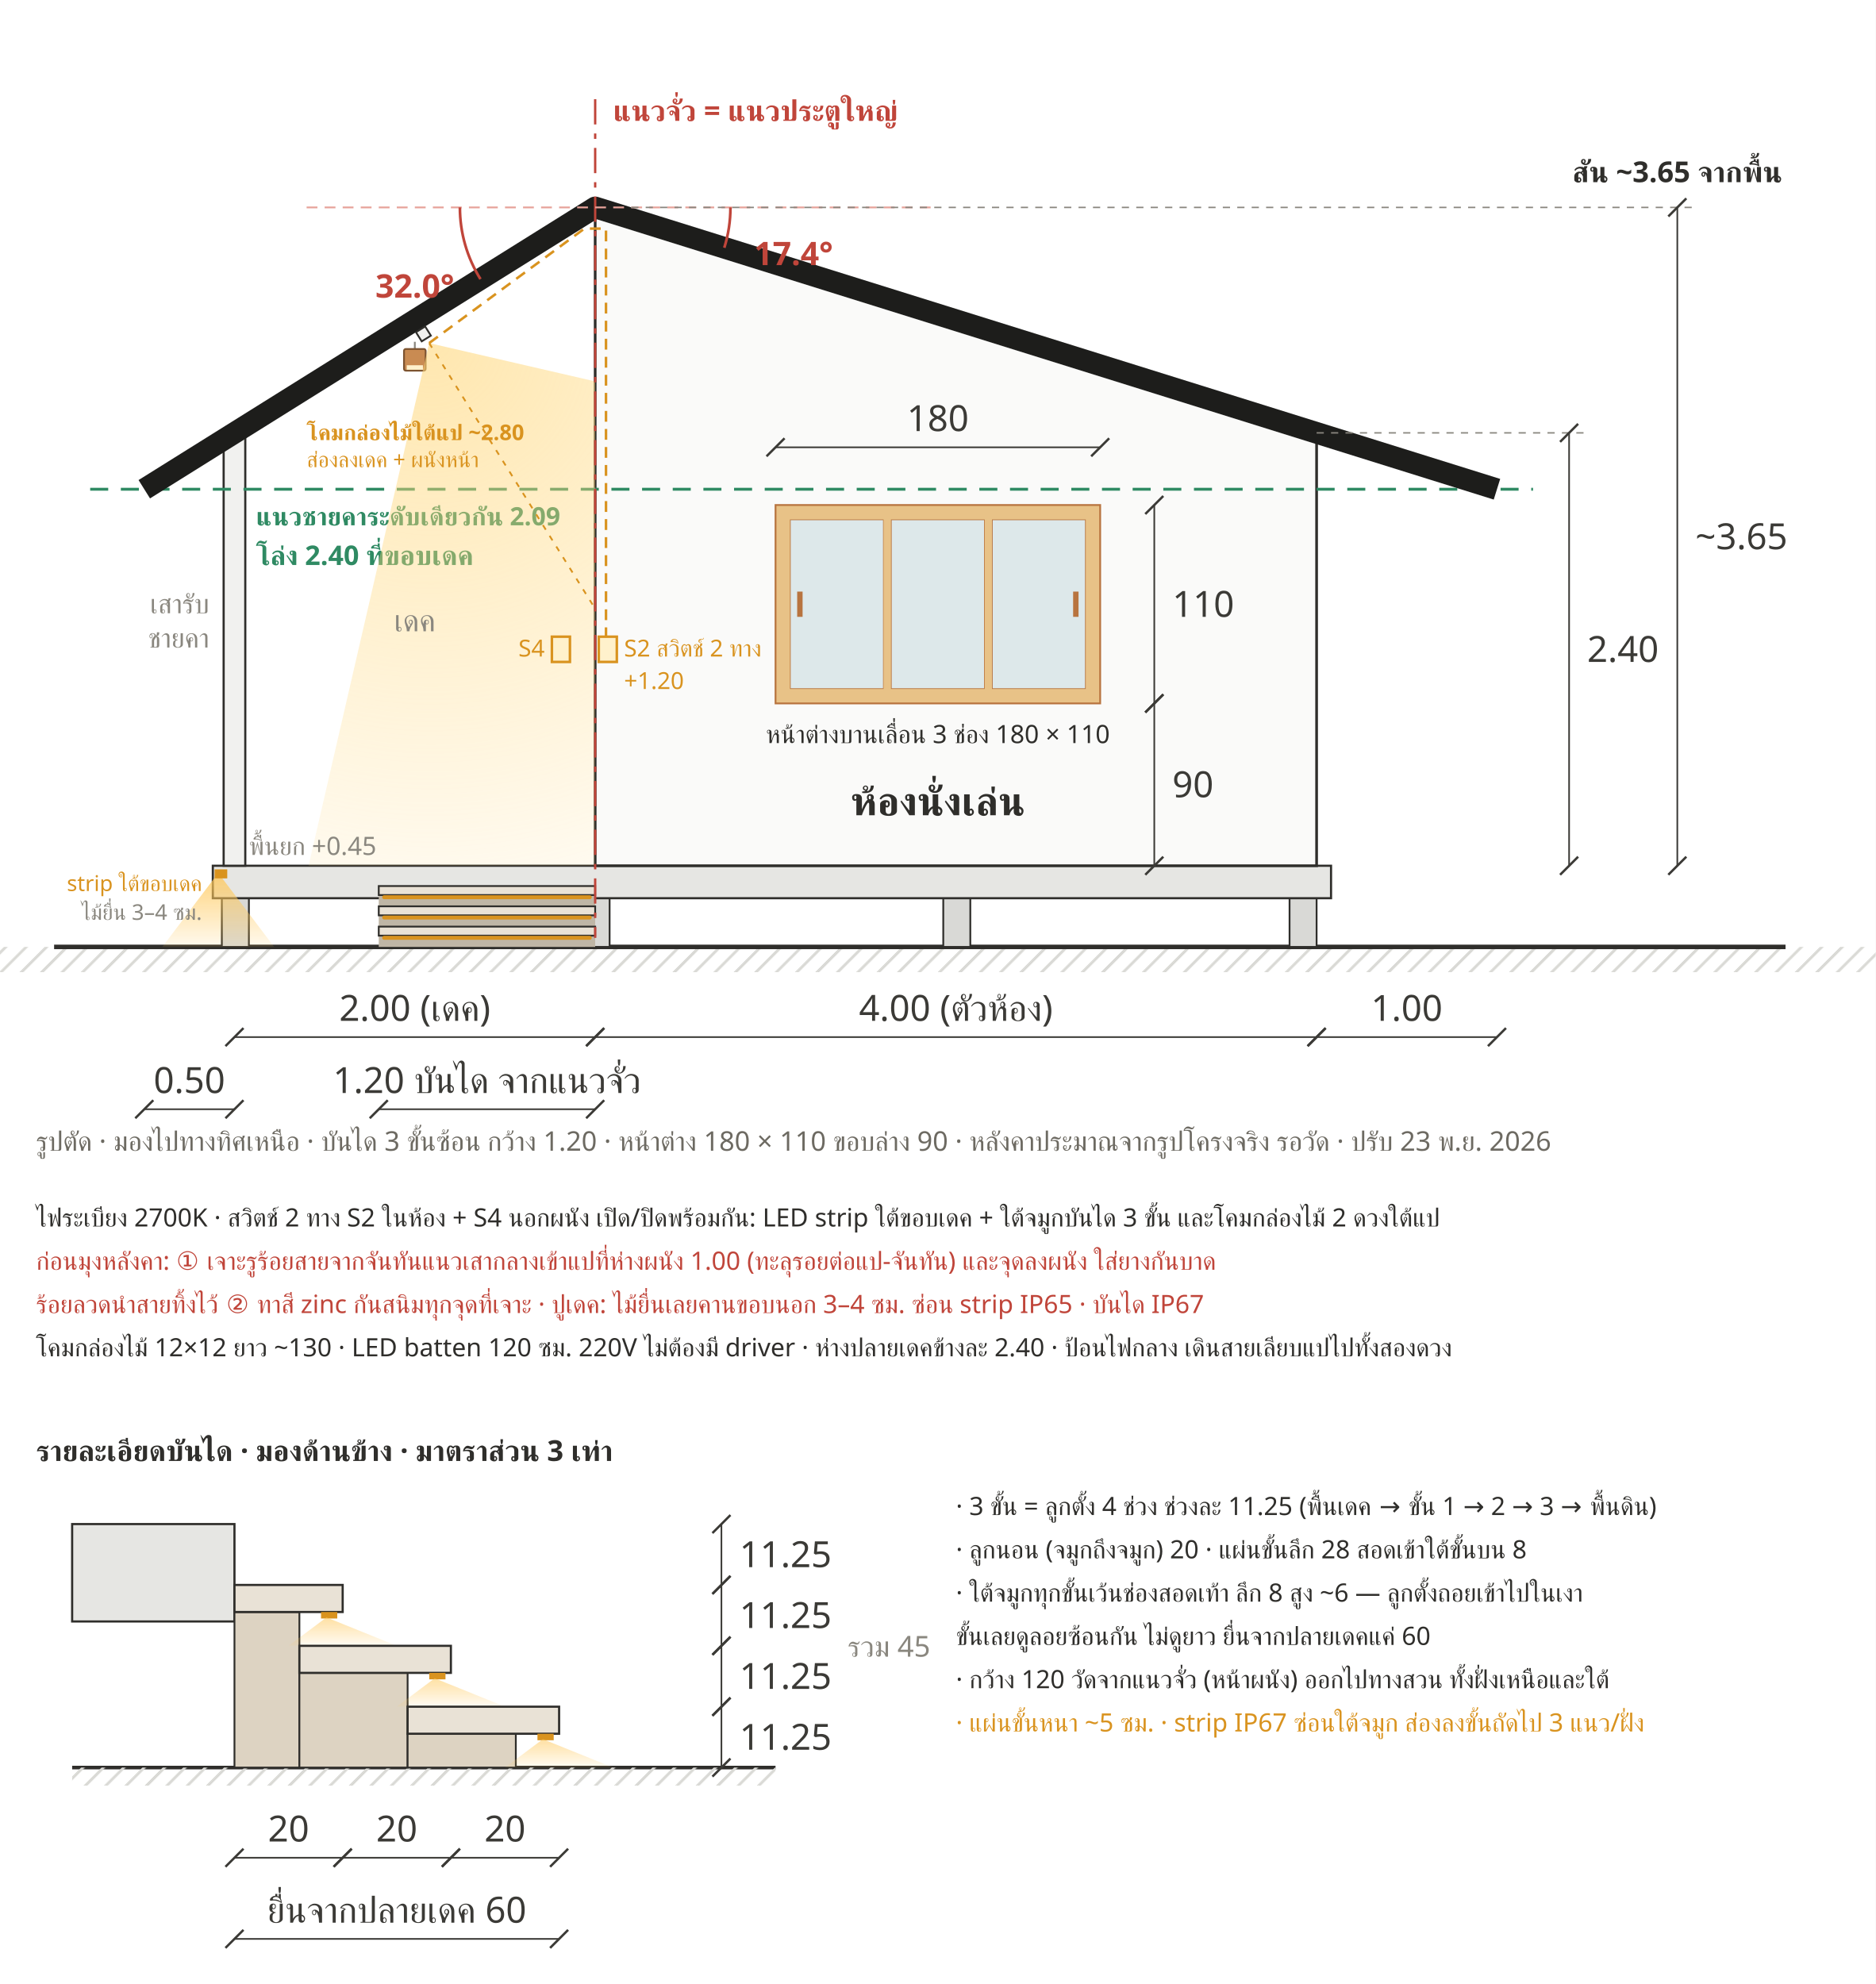
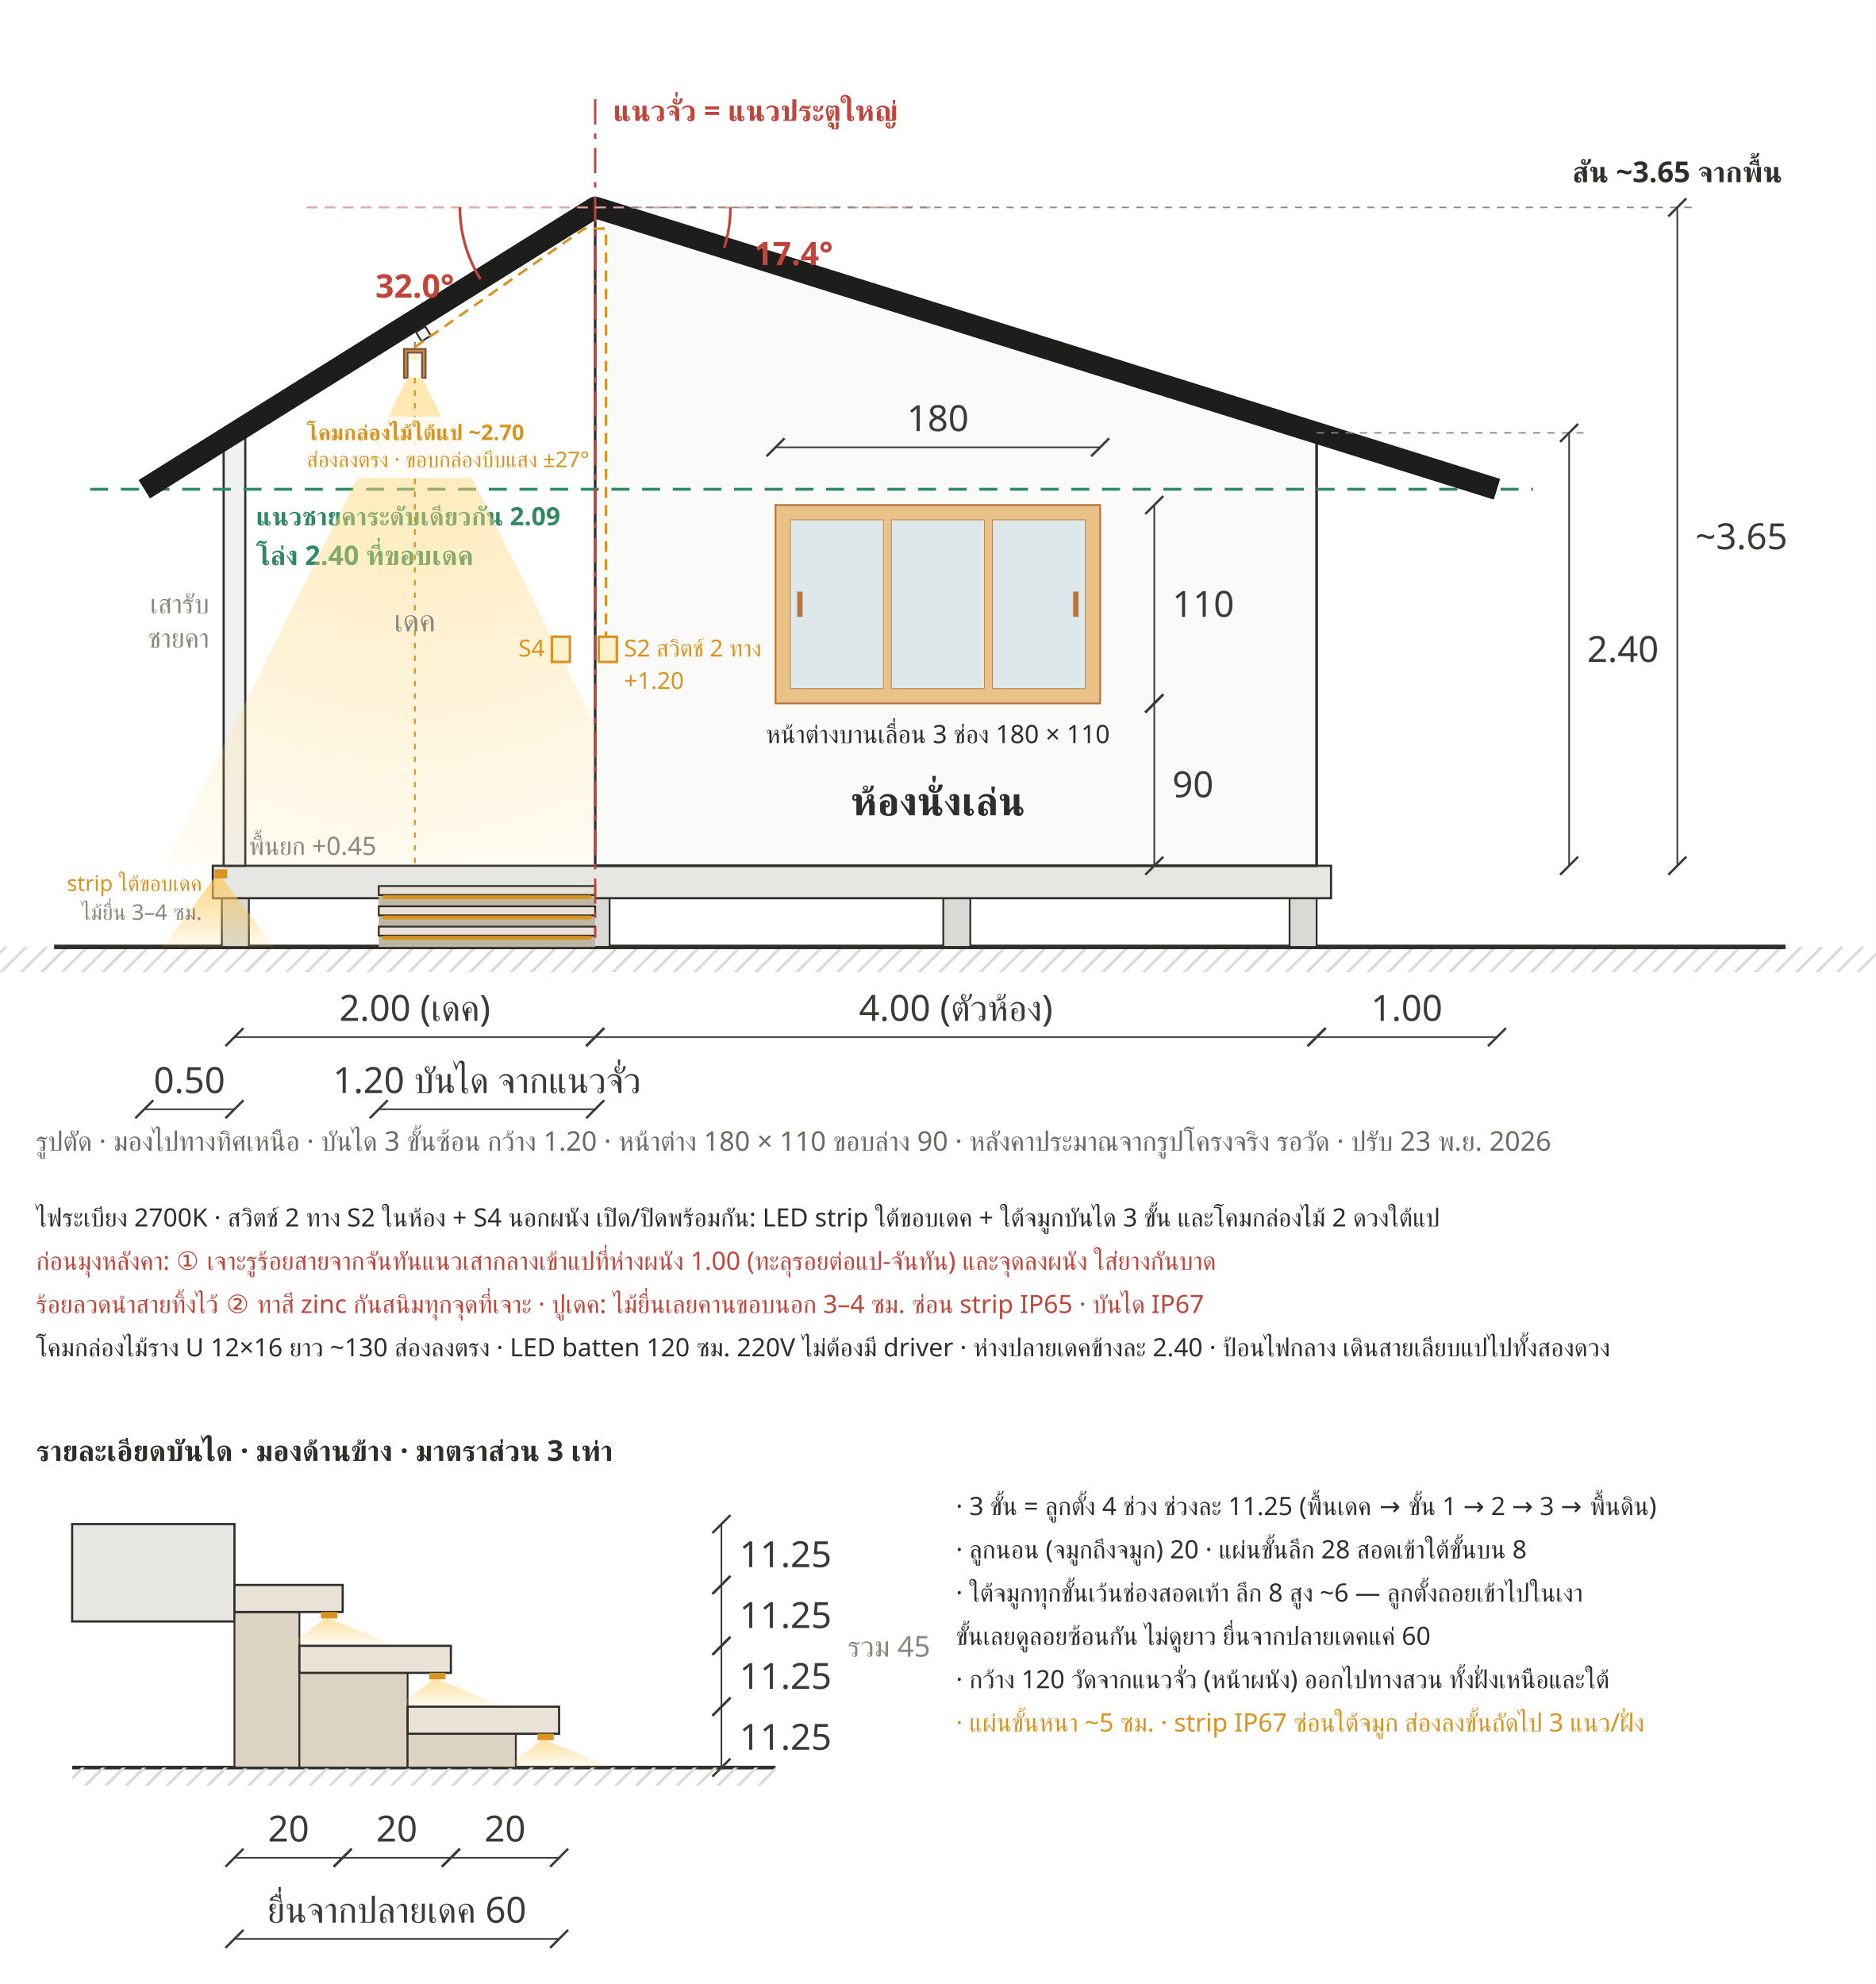
<svg xmlns="http://www.w3.org/2000/svg" viewBox="-330 -480 1040 1100" width="1040" height="1100" font-family="Leelawadee UI, Tahoma, sans-serif">
  <defs>
-     <radialGradient id="beam" gradientUnits="userSpaceOnUse" cx="-91" cy="-290.5" r="340">
+     <radialGradient id="beam" gradientUnits="userSpaceOnUse" cx="-100" cy="-270.5" r="300">
      <stop offset="0" stop-color="#ffd77a" stop-opacity="0.6" />
      <stop offset="1" stop-color="#ffd77a" stop-opacity="0.06" />
    </radialGradient>
    <linearGradient id="wash" x1="0" y1="0" x2="0" y2="1">
      <stop offset="0" stop-color="#ffc85a" stop-opacity="0.8" />
      <stop offset="1" stop-color="#ffc85a" stop-opacity="0.1" />
    </linearGradient>
    <pattern id="ground" width="8" height="8" patternUnits="userSpaceOnUse" patternTransform="rotate(45)">
      <line x1="0" y1="0" x2="0" y2="8" stroke="#d4d4d0" stroke-width="3" />
    </pattern>
  </defs>
  <rect x="-330" y="-480" width="1040" height="1100" fill="#ffffff" />
  <rect x="-330" y="45" width="1040" height="14" fill="url(#ground)" />
  <line x1="-300" y1="45" x2="660" y2="45" stroke="#2f2e2b" stroke-width="2.5" />
  <rect x="-207" y="18" width="15" height="27" fill="#d9d9d6" stroke="#2f2e2b" stroke-width="1" />
  <rect x="-7" y="18" width="15" height="27" fill="#d9d9d6" stroke="#2f2e2b" stroke-width="1" />
  <rect x="193" y="18" width="15" height="27" fill="#d9d9d6" stroke="#2f2e2b" stroke-width="1" />
  <rect x="385" y="18" width="15" height="27" fill="#d9d9d6" stroke="#2f2e2b" stroke-width="1" />
  <rect x="-212" y="0" width="620" height="18" fill="#e6e6e3" stroke="#2f2e2b" stroke-width="1.2" />
  <rect x="-120" y="16.25" width="120" height="6.25" fill="#bfb6a6" />
  <rect x="-120" y="11.25" width="120" height="5" fill="#e9e2d6" stroke="#2f2e2b" stroke-width="1" />
  <line x1="-117" y1="17.45" x2="-3" y2="17.45" stroke="#d9931f" stroke-width="2.2" stroke-linecap="round" />
  <rect x="-120" y="27.5" width="120" height="6.25" fill="#bfb6a6" />
  <rect x="-120" y="22.5" width="120" height="5" fill="#e9e2d6" stroke="#2f2e2b" stroke-width="1" />
  <line x1="-117" y1="28.7" x2="-3" y2="28.7" stroke="#d9931f" stroke-width="2.2" stroke-linecap="round" />
  <rect x="-120" y="38.75" width="120" height="6.25" fill="#bfb6a6" />
  <rect x="-120" y="33.75" width="120" height="5" fill="#e9e2d6" stroke="#2f2e2b" stroke-width="1" />
  <line x1="-117" y1="39.95" x2="-3" y2="39.95" stroke="#d9931f" stroke-width="2.2" stroke-linecap="round" />
  <path d="M0 0 V-365 L400 -240 V0 Z" fill="#fafaf9" stroke="#2f2e2b" stroke-width="1.5" />
  <rect x="-206" y="-240" width="12" height="240" fill="#f1f1ef" stroke="#2f2e2b" stroke-width="1.2" />
  <rect x="100" y="-200" width="180" height="110" fill="#e8c287" stroke="#b8743f" stroke-width="1" />
  <rect x="108" y="-192" width="52" height="94" fill="#dde8ea" stroke="#b8743f" stroke-width="0.8" />
  <rect x="106" y="-194" width="56" height="98" fill="none" stroke="#e8c287" stroke-width="4" />
  <rect x="164" y="-192" width="52" height="94" fill="#dde8ea" stroke="#b8743f" stroke-width="0.8" />
  <rect x="162" y="-194" width="56" height="98" fill="none" stroke="#e8c287" stroke-width="4" />
  <rect x="220" y="-192" width="52" height="94" fill="#dde8ea" stroke="#b8743f" stroke-width="0.8" />
  <rect x="218" y="-194" width="56" height="98" fill="none" stroke="#e8c287" stroke-width="4" />
  <rect x="112" y="-152" width="3" height="14" fill="#b8743f" />
  <rect x="265" y="-152" width="3" height="14" fill="#b8743f" />
  <text x="190" y="-68" font-size="14" font-weight="400" text-anchor="middle" fill="#2f2e2b">หน้าต่างบานเลื่อน 3 ช่อง 180 × 110</text>
  <text x="190" y="-28" font-size="22" font-weight="600" text-anchor="middle" fill="#2f2e2b">ห้องนั่งเล่น</text>
  <g>
    <line x1="100" y1="-232" x2="280" y2="-232" stroke="#3b3a36" stroke-width="0.9" />
    <line x1="95" y1="-227" x2="105" y2="-237" stroke="#3b3a36" stroke-width="1.3" />
    <line x1="275" y1="-227" x2="285" y2="-237" stroke="#3b3a36" stroke-width="1.3" />
    <text x="190" y="-241" font-size="20" font-weight="500" text-anchor="middle" fill="#3b3a36">180</text>
  </g>
  <g>
    <line x1="310" y1="-200" x2="310" y2="-90" stroke="#3b3a36" stroke-width="0.9" />
    <line x1="305" y1="-195" x2="315" y2="-205" stroke="#3b3a36" stroke-width="1.3" />
    <line x1="305" y1="-85" x2="315" y2="-95" stroke="#3b3a36" stroke-width="1.3" />
    <text x="320" y="-138" font-size="20" font-weight="500" text-anchor="start" fill="#3b3a36">110</text>
  </g>
  <g>
    <line x1="310" y1="-90" x2="310" y2="0" stroke="#3b3a36" stroke-width="0.9" />
    <line x1="305" y1="-85" x2="315" y2="-95" stroke="#3b3a36" stroke-width="1.3" />
    <line x1="305" y1="5" x2="315" y2="-5" stroke="#3b3a36" stroke-width="1.3" />
    <text x="320" y="-38" font-size="20" font-weight="500" text-anchor="start" fill="#3b3a36">90</text>
  </g>
  <line x1="-280" y1="-208.75" x2="520" y2="-208.75" stroke="#2f8a63" stroke-width="1.6" stroke-dasharray="10 7" />
  <text x="-188" y="-188.75" font-size="14" font-weight="600" text-anchor="start" fill="#2f8a63">แนวชายคาระดับเดียวกัน 2.09</text>
  <text x="-188" y="-166.75" font-size="15" font-weight="600" text-anchor="start" fill="#2f8a63">โล่ง 2.40 ที่ขอบเดค</text>
  <path d="M-250 -208.75 L0 -365 L500 -208.75" fill="none" stroke="#1d1d1b" stroke-width="12" stroke-linejoin="round" />
  <g transform="rotate(-32.01 -100 -302.5)">
    <rect x="-103" y="-296.5" width="6" height="6" fill="#f1f1ef" stroke="#2f2e2b" stroke-width="1" />
  </g>
  <line x1="-100" y1="-290.5" x2="-100" y2="-286.5" stroke="#8a877f" stroke-width="1" />
-   <rect x="-106" y="-286.5" width="12" height="12" rx="1" fill="#c98b52" stroke="#7d5430" stroke-width="1" />
-   <rect x="-104.5" y="-277.5" width="9" height="2.5" fill="#fff1cc" />
-   <path d="M-92.05 -289.78 L-158.922 0 L0 0 L0 -268.538 Z" fill="url(#beam)" />
-   <line x1="-92.05" y1="-289.78" x2="0" y2="-142.5" stroke="#d9931f" stroke-width="1" stroke-dasharray="3 4" />
-   <text x="-160" y="-236" font-size="12" font-weight="600" text-anchor="start" fill="#d9931f">โคมกล่องไม้ใต้แป ~2.80</text>
-   <text x="-160" y="-221" font-size="12" font-weight="400" text-anchor="start" fill="#d9931f">ส่องลงเดค + ผนังหน้า</text>
-   <path d="M-92.05 -289.78 L-6 -353.25 L6 -353.25 V-126" fill="none" stroke="#d9931f" stroke-width="1.4" stroke-dasharray="6 4" />
+   <path d="M-106 -286.5 H-94 V-270.5 H-96 V-284.5 H-104 V-270.5 H-106 Z" fill="#c98b52" stroke="#7d5430" stroke-width="1" />
+   <rect x="-102.5" y="-283.5" width="5" height="3" fill="#fff1cc" />
+   <path d="M-104 -270.5 L-239.25 0 L0 0 L0 -78.5 L-96 -270.5 Z" fill="url(#beam)" />
+   <line x1="-100" y1="-270.5" x2="-100" y2="0" stroke="#d9931f" stroke-width="1" stroke-dasharray="3 4" />
+   <rect x="-164" y="-249" width="158" height="34" rx="3" fill="#ffffff" fill-opacity="0.85" />
+   <text x="-160" y="-236" font-size="12" font-weight="600" text-anchor="start" fill="#d9931f">โคมกล่องไม้ใต้แป ~2.70</text>
+   <text x="-160" y="-221" font-size="12" font-weight="400" text-anchor="start" fill="#d9931f">ส่องลงตรง · ขอบกล่องบีบแสง ±27°</text>
+   <path d="M-100 -287.5 L-6 -353.25 L6 -353.25 V-126" fill="none" stroke="#d9931f" stroke-width="1.4" stroke-dasharray="6 4" />
  <rect x="2" y="-127" width="10" height="14" fill="#fff1cc" stroke="#d9931f" stroke-width="1.4" />
  <text x="16" y="-116" font-size="13" font-weight="400" text-anchor="start" fill="#d9931f">S2 สวิตช์ 2 ทาง</text>
  <rect x="-24" y="-127" width="10" height="14" fill="#fff1cc" stroke="#d9931f" stroke-width="1.4" />
  <text x="-28" y="-116" font-size="13" font-weight="400" text-anchor="end" fill="#d9931f">S4</text>
  <text x="16" y="-98" font-size="13" font-weight="400" text-anchor="start" fill="#d9931f">+1.20</text>
  <path d="M-209 4 L-240 45 L-178 45 Z" fill="url(#wash)" />
  <rect x="-211" y="2" width="7" height="5" fill="#d9931f" />
  <text x="-218" y="14" font-size="12" font-weight="400" text-anchor="end" fill="#d9931f">strip ใต้ขอบเดค</text>
  <text x="-218" y="30" font-size="12" font-weight="400" text-anchor="end" fill="#8a877f">ไม้ยื่น 3–4 ซม.</text>
  <line x1="0" y1="-425" x2="0" y2="40" stroke="#c0453a" stroke-width="1.3" stroke-dasharray="14 5 3 5" />
  <text x="10" y="-413" font-size="16" font-weight="600" text-anchor="start" fill="#c0453a">แนวจั่ว = แนวประตูใหญ่</text>
  <line x1="-160" y1="-365" x2="190" y2="-365" stroke="#e7a39b" stroke-width="1" stroke-dasharray="6 4" />
  <path d="M-75 -365 A75 75 0 0 0 -63.6 -325.25" fill="none" stroke="#c0453a" stroke-width="1.5" />
  <path d="M75 -365 A75 75 0 0 1 71.586 -342.629" fill="none" stroke="#c0453a" stroke-width="1.5" />
  <text x="-100" y="-315" font-size="18" font-weight="600" text-anchor="middle" fill="#c0453a">32.0°</text>
  <text x="110" y="-333" font-size="18" font-weight="600" text-anchor="middle" fill="#c0453a">17.4°</text>
  <text x="-214" y="-140" font-size="15" font-weight="400" text-anchor="end" fill="#8a877f">เสารับ</text>
  <text x="-214" y="-121" font-size="15" font-weight="400" text-anchor="end" fill="#8a877f">ชายคา</text>
  <text x="-100" y="-130" font-size="17" font-weight="400" text-anchor="middle" fill="#8a877f">เดค</text>
  <text x="-192" y="-6" font-size="14" font-weight="400" text-anchor="start" fill="#8a877f">พื้นยก +0.45</text>
  <line x1="400" y1="-240" x2="550" y2="-240" stroke="#8a877f" stroke-width="0.8" stroke-dasharray="4 4" />
  <line x1="20" y1="-365" x2="610" y2="-365" stroke="#8a877f" stroke-width="0.8" stroke-dasharray="4 4" />
  <g>
    <line x1="540" y1="-240" x2="540" y2="0" stroke="#3b3a36" stroke-width="0.9" />
    <line x1="535" y1="-235" x2="545" y2="-245" stroke="#3b3a36" stroke-width="1.3" />
    <line x1="535" y1="5" x2="545" y2="-5" stroke="#3b3a36" stroke-width="1.3" />
    <text x="550" y="-113" font-size="20" font-weight="500" text-anchor="start" fill="#3b3a36">2.40</text>
  </g>
  <g>
    <line x1="600" y1="-365" x2="600" y2="0" stroke="#3b3a36" stroke-width="0.9" />
    <line x1="595" y1="-360" x2="605" y2="-370" stroke="#3b3a36" stroke-width="1.3" />
    <line x1="595" y1="5" x2="605" y2="-5" stroke="#3b3a36" stroke-width="1.3" />
    <text x="610" y="-175.5" font-size="20" font-weight="500" text-anchor="start" fill="#3b3a36">~3.65</text>
  </g>
  <text x="600" y="-379" font-size="16" font-weight="600" text-anchor="middle" fill="#2f2e2b">สัน ~3.65 จากพื้น</text>
  <g>
    <line x1="-250" y1="135" x2="-200" y2="135" stroke="#3b3a36" stroke-width="0.9" />
    <line x1="-255" y1="140" x2="-245" y2="130" stroke="#3b3a36" stroke-width="1.3" />
    <line x1="-205" y1="140" x2="-195" y2="130" stroke="#3b3a36" stroke-width="1.3" />
    <text x="-225" y="126" font-size="20" font-weight="500" text-anchor="middle" fill="#3b3a36">0.50</text>
  </g>
  <g>
    <line x1="-120" y1="135" x2="0" y2="135" stroke="#3b3a36" stroke-width="0.9" />
    <line x1="-125" y1="140" x2="-115" y2="130" stroke="#3b3a36" stroke-width="1.3" />
    <line x1="-5" y1="140" x2="5" y2="130" stroke="#3b3a36" stroke-width="1.3" />
    <text x="-60" y="126" font-size="20" font-weight="500" text-anchor="middle" fill="#3b3a36">1.20 บันได จากแนวจั่ว</text>
  </g>
  <g>
    <line x1="-200" y1="95" x2="0" y2="95" stroke="#3b3a36" stroke-width="0.9" />
    <line x1="-205" y1="100" x2="-195" y2="90" stroke="#3b3a36" stroke-width="1.3" />
    <line x1="-5" y1="100" x2="5" y2="90" stroke="#3b3a36" stroke-width="1.3" />
    <text x="-100" y="86" font-size="20" font-weight="500" text-anchor="middle" fill="#3b3a36">2.00 (เดค)</text>
  </g>
  <g>
    <line x1="0" y1="95" x2="400" y2="95" stroke="#3b3a36" stroke-width="0.9" />
    <line x1="-5" y1="100" x2="5" y2="90" stroke="#3b3a36" stroke-width="1.3" />
    <line x1="395" y1="100" x2="405" y2="90" stroke="#3b3a36" stroke-width="1.3" />
    <text x="200" y="86" font-size="20" font-weight="500" text-anchor="middle" fill="#3b3a36">4.00 (ตัวห้อง)</text>
  </g>
  <g>
    <line x1="400" y1="95" x2="500" y2="95" stroke="#3b3a36" stroke-width="0.9" />
    <line x1="395" y1="100" x2="405" y2="90" stroke="#3b3a36" stroke-width="1.3" />
    <line x1="495" y1="100" x2="505" y2="90" stroke="#3b3a36" stroke-width="1.3" />
    <text x="450" y="86" font-size="20" font-weight="500" text-anchor="middle" fill="#3b3a36">1.00</text>
  </g>
  <text x="-310" y="200" font-size="14" font-weight="400" text-anchor="start" fill="#2f2e2b">ไฟระเบียง 2700K · สวิตช์ 2 ทาง S2 ในห้อง + S4 นอกผนัง เปิด/ปิดพร้อมกัน: LED strip ใต้ขอบเดค + ใต้จมูกบันได 3 ขั้น และโคมกล่องไม้ 2 ดวงใต้แป</text>
  <text x="-310" y="224" font-size="14" font-weight="400" text-anchor="start" fill="#c0453a">ก่อนมุงหลังคา: ① เจาะรูร้อยสายจากจันทันแนวเสากลางเข้าแปที่ห่างผนัง 1.00 (ทะลุรอยต่อแป-จันทัน) และจุดลงผนัง ใส่ยางกันบาด</text>
  <text x="-310" y="248" font-size="14" font-weight="400" text-anchor="start" fill="#c0453a">ร้อยลวดนำสายทิ้งไว้  ② ทาสี zinc กันสนิมทุกจุดที่เจาะ · ปูเดค: ไม้ยื่นเลยคานขอบนอก 3–4 ซม. ซ่อน strip IP65 · บันได IP67</text>
-   <text x="-310" y="272" font-size="14" font-weight="400" text-anchor="start" fill="#2f2e2b">โคมกล่องไม้ 12×12 ยาว ~130 · LED batten 120 ซม. 220V ไม่ต้องมี driver · ห่างปลายเดคข้างละ 2.40 · ป้อนไฟกลาง เดินสายเลียบแปไปทั้งสองดวง</text>
+   <text x="-310" y="272" font-size="14" font-weight="400" text-anchor="start" fill="#2f2e2b">โคมกล่องไม้ราง U 12×16 ยาว ~130 ส่องลงตรง · LED batten 120 ซม. 220V ไม่ต้องมี driver · ห่างปลายเดคข้างละ 2.40 · ป้อนไฟกลาง เดินสายเลียบแปไปทั้งสองดวง</text>
  <text x="-310" y="158" font-size="15" font-weight="400" text-anchor="start" fill="#6d6a62">รูปตัด · มองไปทางทิศเหนือ · บันได 3 ขั้นซ้อน กว้าง 1.20 · หน้าต่าง 180 × 110 ขอบล่าง 90 · หลังคาประมาณจากรูปโครงจริง รอวัด · ปรับ 23 พ.ย. 2026</text>
  <text x="-310" y="330" font-size="16" font-weight="600" text-anchor="start" fill="#2f2e2b">รายละเอียดบันได · มองด้านข้าง · มาตราส่วน 3 เท่า</text>
  <line x1="-290" y1="500" x2="100" y2="500" stroke="#2f2e2b" stroke-width="2" />
  <rect x="-290" y="500" width="390" height="10" fill="url(#ground)" />
  <rect x="-290" y="365" width="90" height="54" fill="#e6e6e3" stroke="#2f2e2b" stroke-width="1.2" />
  <rect x="-200" y="413.75" width="36" height="86.25" fill="#ddd3c2" stroke="#2f2e2b" stroke-width="1" />
  <rect x="-200" y="398.75" width="60" height="15" fill="#e9e2d6" stroke="#2f2e2b" stroke-width="1.2" />
  <rect x="-152" y="413.75" width="9" height="3.6" fill="#d9931f" />
  <path d="M-149 416.75 L-170 432.5 L-110 432.5 Z" fill="url(#wash)" opacity="0.7" />
  <rect x="-164" y="447.5" width="60" height="52.5" fill="#ddd3c2" stroke="#2f2e2b" stroke-width="1" />
  <rect x="-164" y="432.5" width="84" height="15" fill="#e9e2d6" stroke="#2f2e2b" stroke-width="1.2" />
  <rect x="-92" y="447.5" width="9" height="3.6" fill="#d9931f" />
  <path d="M-89 450.5 L-110 466.25 L-50 466.25 Z" fill="url(#wash)" opacity="0.7" />
  <rect x="-104" y="481.25" width="60" height="18.75" fill="#ddd3c2" stroke="#2f2e2b" stroke-width="1" />
  <rect x="-104" y="466.25" width="84" height="15" fill="#e9e2d6" stroke="#2f2e2b" stroke-width="1.2" />
  <rect x="-32" y="481.25" width="9" height="3.6" fill="#d9931f" />
  <path d="M-29 484.25 L-50 500 L10 500 Z" fill="url(#wash)" opacity="0.7" />
  <g>
    <line x1="-200" y1="550" x2="-140" y2="550" stroke="#3b3a36" stroke-width="0.9" />
    <line x1="-205" y1="555" x2="-195" y2="545" stroke="#3b3a36" stroke-width="1.3" />
    <line x1="-145" y1="555" x2="-135" y2="545" stroke="#3b3a36" stroke-width="1.3" />
    <text x="-170" y="541" font-size="20" font-weight="500" text-anchor="middle" fill="#3b3a36">20</text>
  </g>
  <g>
    <line x1="-140" y1="550" x2="-80" y2="550" stroke="#3b3a36" stroke-width="0.9" />
    <line x1="-145" y1="555" x2="-135" y2="545" stroke="#3b3a36" stroke-width="1.3" />
    <line x1="-85" y1="555" x2="-75" y2="545" stroke="#3b3a36" stroke-width="1.3" />
    <text x="-110" y="541" font-size="20" font-weight="500" text-anchor="middle" fill="#3b3a36">20</text>
  </g>
  <g>
    <line x1="-80" y1="550" x2="-20" y2="550" stroke="#3b3a36" stroke-width="0.9" />
    <line x1="-85" y1="555" x2="-75" y2="545" stroke="#3b3a36" stroke-width="1.3" />
    <line x1="-25" y1="555" x2="-15" y2="545" stroke="#3b3a36" stroke-width="1.3" />
    <text x="-50" y="541" font-size="20" font-weight="500" text-anchor="middle" fill="#3b3a36">20</text>
  </g>
  <g>
    <line x1="-200" y1="595" x2="-20" y2="595" stroke="#3b3a36" stroke-width="0.9" />
    <line x1="-205" y1="600" x2="-195" y2="590" stroke="#3b3a36" stroke-width="1.3" />
    <line x1="-25" y1="600" x2="-15" y2="590" stroke="#3b3a36" stroke-width="1.3" />
    <text x="-110" y="586" font-size="20" font-weight="500" text-anchor="middle" fill="#3b3a36">ยื่นจากปลายเดค 60</text>
  </g>
  <g>
    <line x1="70" y1="365" x2="70" y2="398.75" stroke="#3b3a36" stroke-width="0.9" />
    <line x1="65" y1="370" x2="75" y2="360" stroke="#3b3a36" stroke-width="1.3" />
    <line x1="65" y1="403.75" x2="75" y2="393.75" stroke="#3b3a36" stroke-width="1.3" />
    <text x="80" y="388.875" font-size="20" font-weight="500" text-anchor="start" fill="#3b3a36">11.25</text>
  </g>
  <g>
    <line x1="70" y1="398.75" x2="70" y2="432.5" stroke="#3b3a36" stroke-width="0.9" />
    <line x1="65" y1="403.75" x2="75" y2="393.75" stroke="#3b3a36" stroke-width="1.3" />
    <line x1="65" y1="437.5" x2="75" y2="427.5" stroke="#3b3a36" stroke-width="1.3" />
    <text x="80" y="422.625" font-size="20" font-weight="500" text-anchor="start" fill="#3b3a36">11.25</text>
  </g>
  <g>
    <line x1="70" y1="432.5" x2="70" y2="466.25" stroke="#3b3a36" stroke-width="0.9" />
    <line x1="65" y1="437.5" x2="75" y2="427.5" stroke="#3b3a36" stroke-width="1.3" />
    <line x1="65" y1="471.25" x2="75" y2="461.25" stroke="#3b3a36" stroke-width="1.3" />
    <text x="80" y="456.375" font-size="20" font-weight="500" text-anchor="start" fill="#3b3a36">11.25</text>
  </g>
  <g>
    <line x1="70" y1="466.25" x2="70" y2="500" stroke="#3b3a36" stroke-width="0.9" />
    <line x1="65" y1="471.25" x2="75" y2="461.25" stroke="#3b3a36" stroke-width="1.3" />
    <line x1="65" y1="505" x2="75" y2="495" stroke="#3b3a36" stroke-width="1.3" />
    <text x="80" y="490.125" font-size="20" font-weight="500" text-anchor="start" fill="#3b3a36">11.25</text>
  </g>
  <text x="140" y="438.5" font-size="16" font-weight="400" text-anchor="start" fill="#8a877f">รวม 45</text>
  <text x="200" y="360" font-size="14" font-weight="400" text-anchor="start" fill="#2f2e2b">· 3 ขั้น = ลูกตั้ง 4 ช่วง ช่วงละ 11.25 (พื้นเดค → ขั้น 1 → 2 → 3 → พื้นดิน)</text>
  <text x="200" y="384" font-size="14" font-weight="400" text-anchor="start" fill="#2f2e2b">· ลูกนอน (จมูกถึงจมูก) 20 · แผ่นขั้นลึก 28 สอดเข้าใต้ขั้นบน 8</text>
  <text x="200" y="408" font-size="14" font-weight="400" text-anchor="start" fill="#2f2e2b">· ใต้จมูกทุกขั้นเว้นช่องสอดเท้า ลึก 8 สูง ~6 — ลูกตั้งถอยเข้าไปในเงา</text>
  <text x="200" y="432" font-size="14" font-weight="400" text-anchor="start" fill="#2f2e2b">  ขั้นเลยดูลอยซ้อนกัน ไม่ดูยาว ยื่นจากปลายเดคแค่ 60</text>
  <text x="200" y="456" font-size="14" font-weight="400" text-anchor="start" fill="#2f2e2b">· กว้าง 120 วัดจากแนวจั่ว (หน้าผนัง) ออกไปทางสวน ทั้งฝั่งเหนือและใต้</text>
  <text x="200" y="480" font-size="14" font-weight="400" text-anchor="start" fill="#d9931f">· แผ่นขั้นหนา ~5 ซม. · strip IP67 ซ่อนใต้จมูก ส่องลงขั้นถัดไป 3 แนว/ฝั่ง</text>
</svg>
